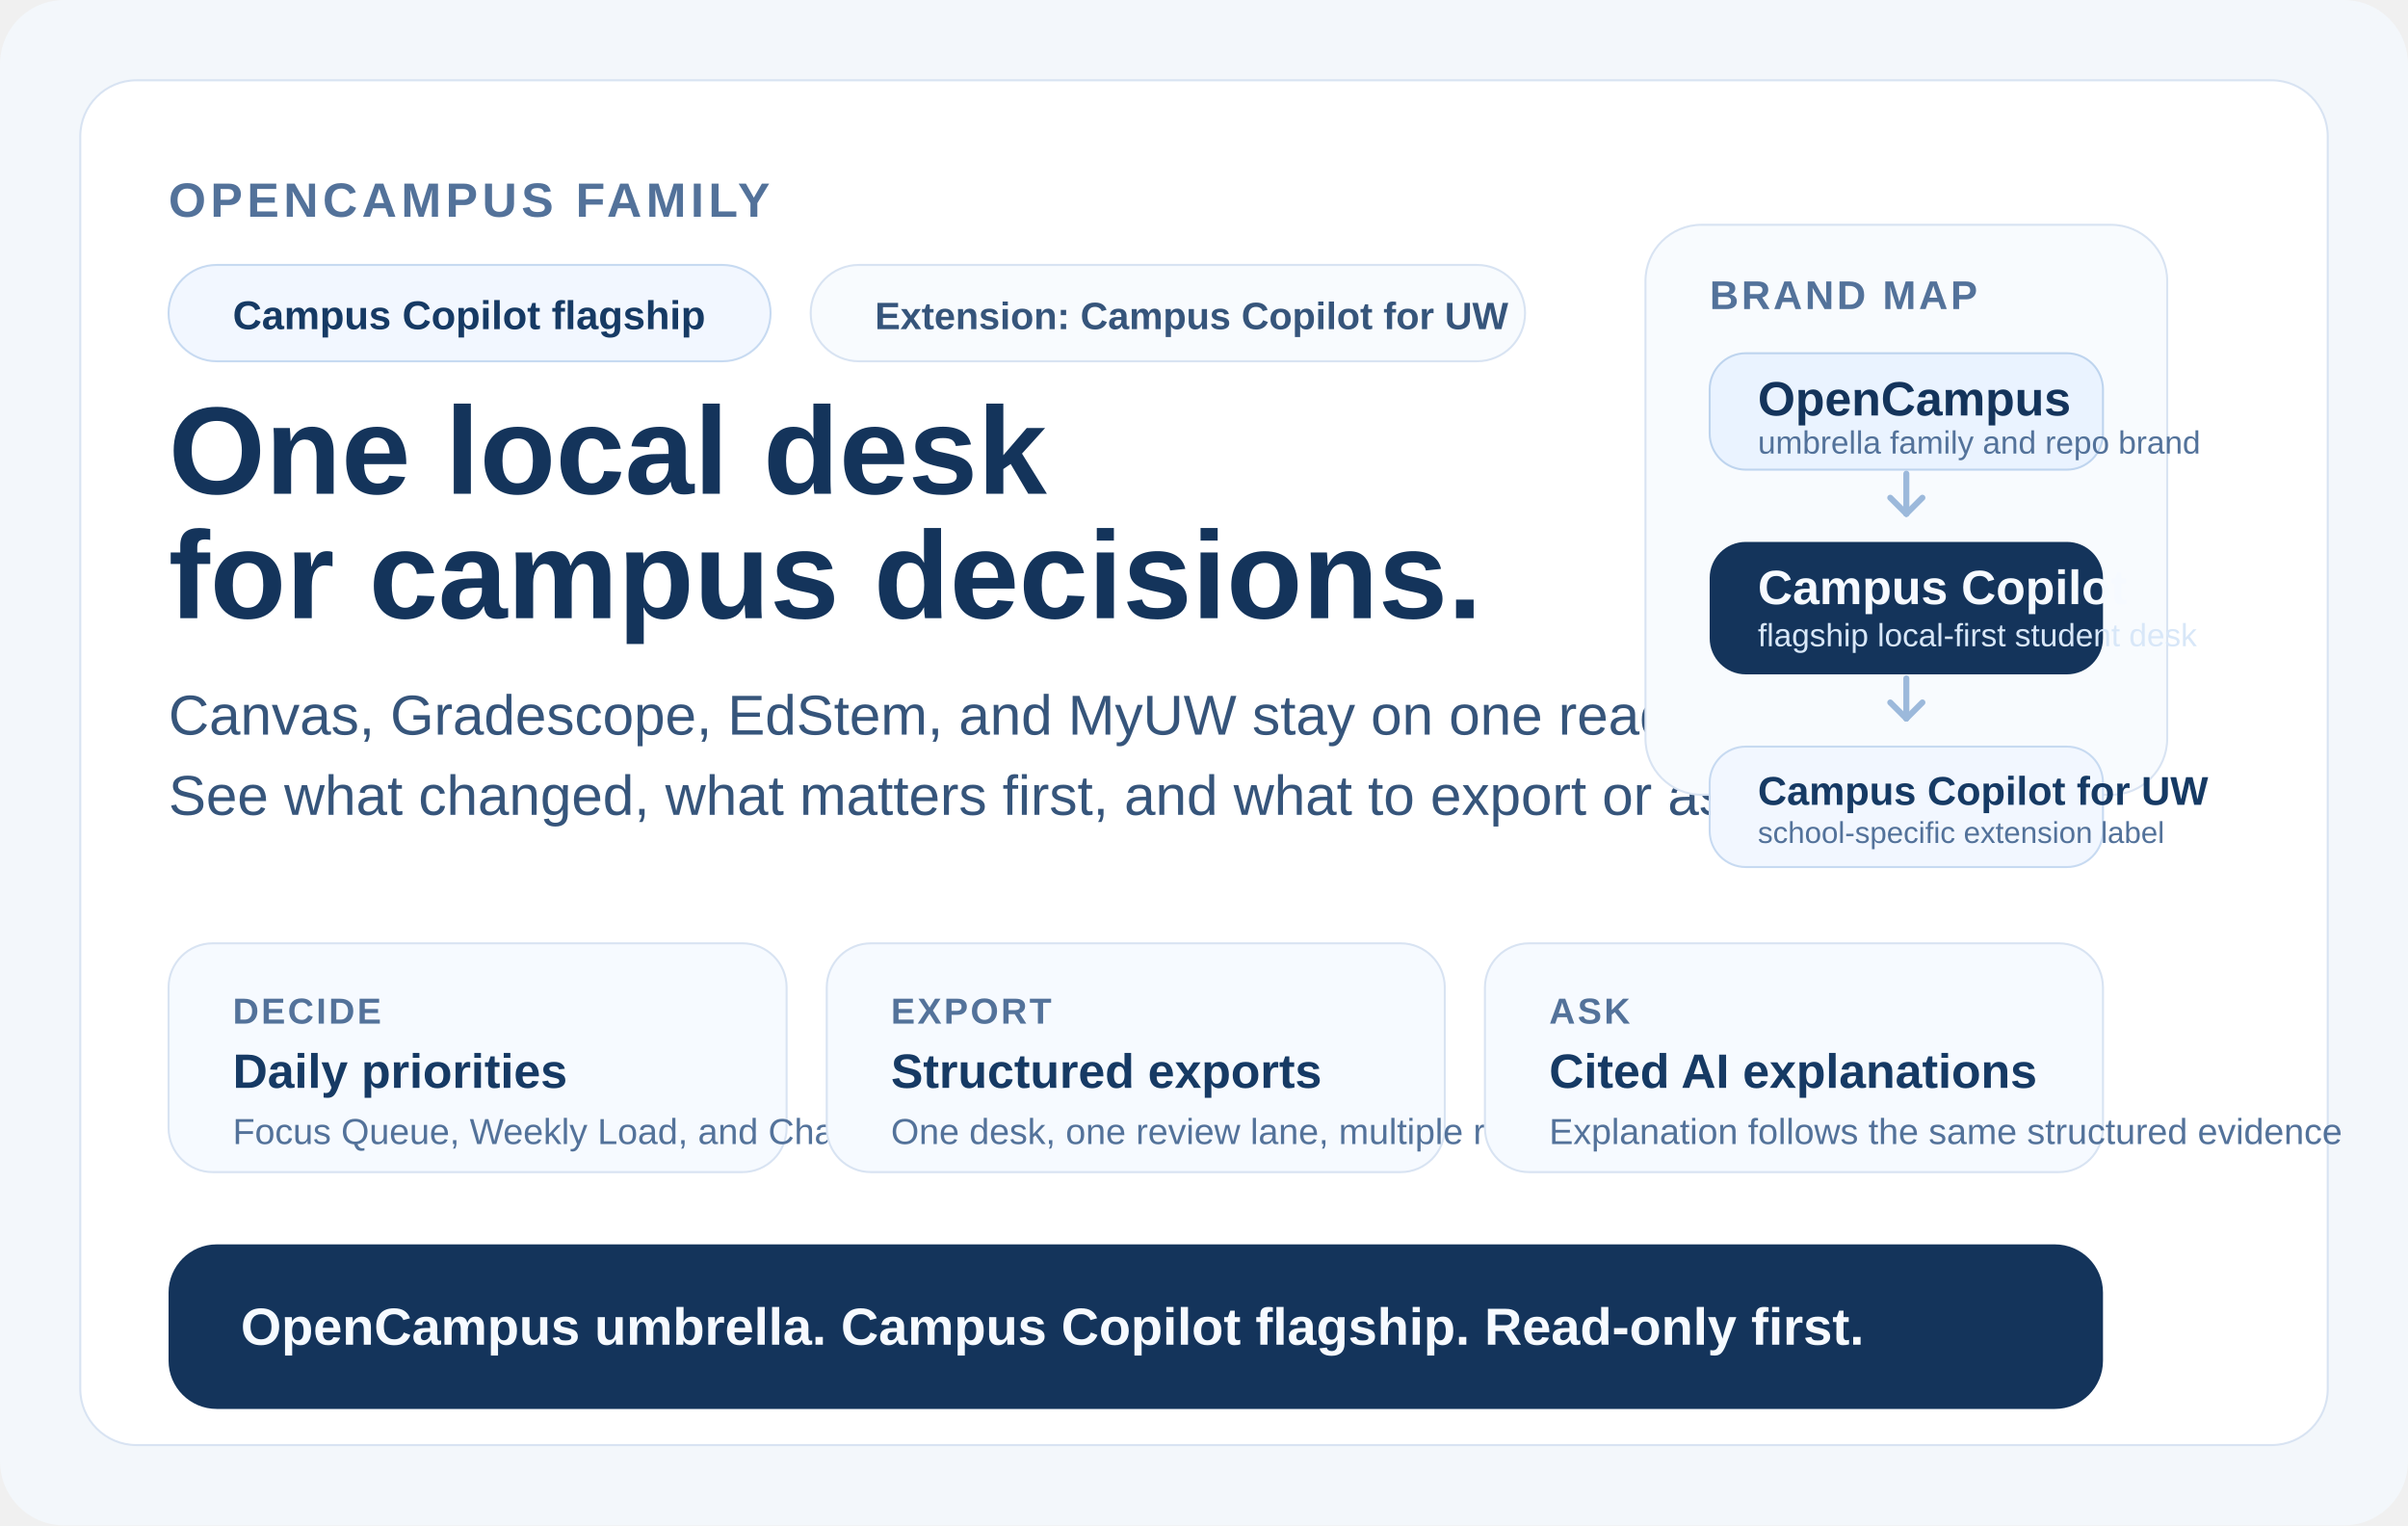
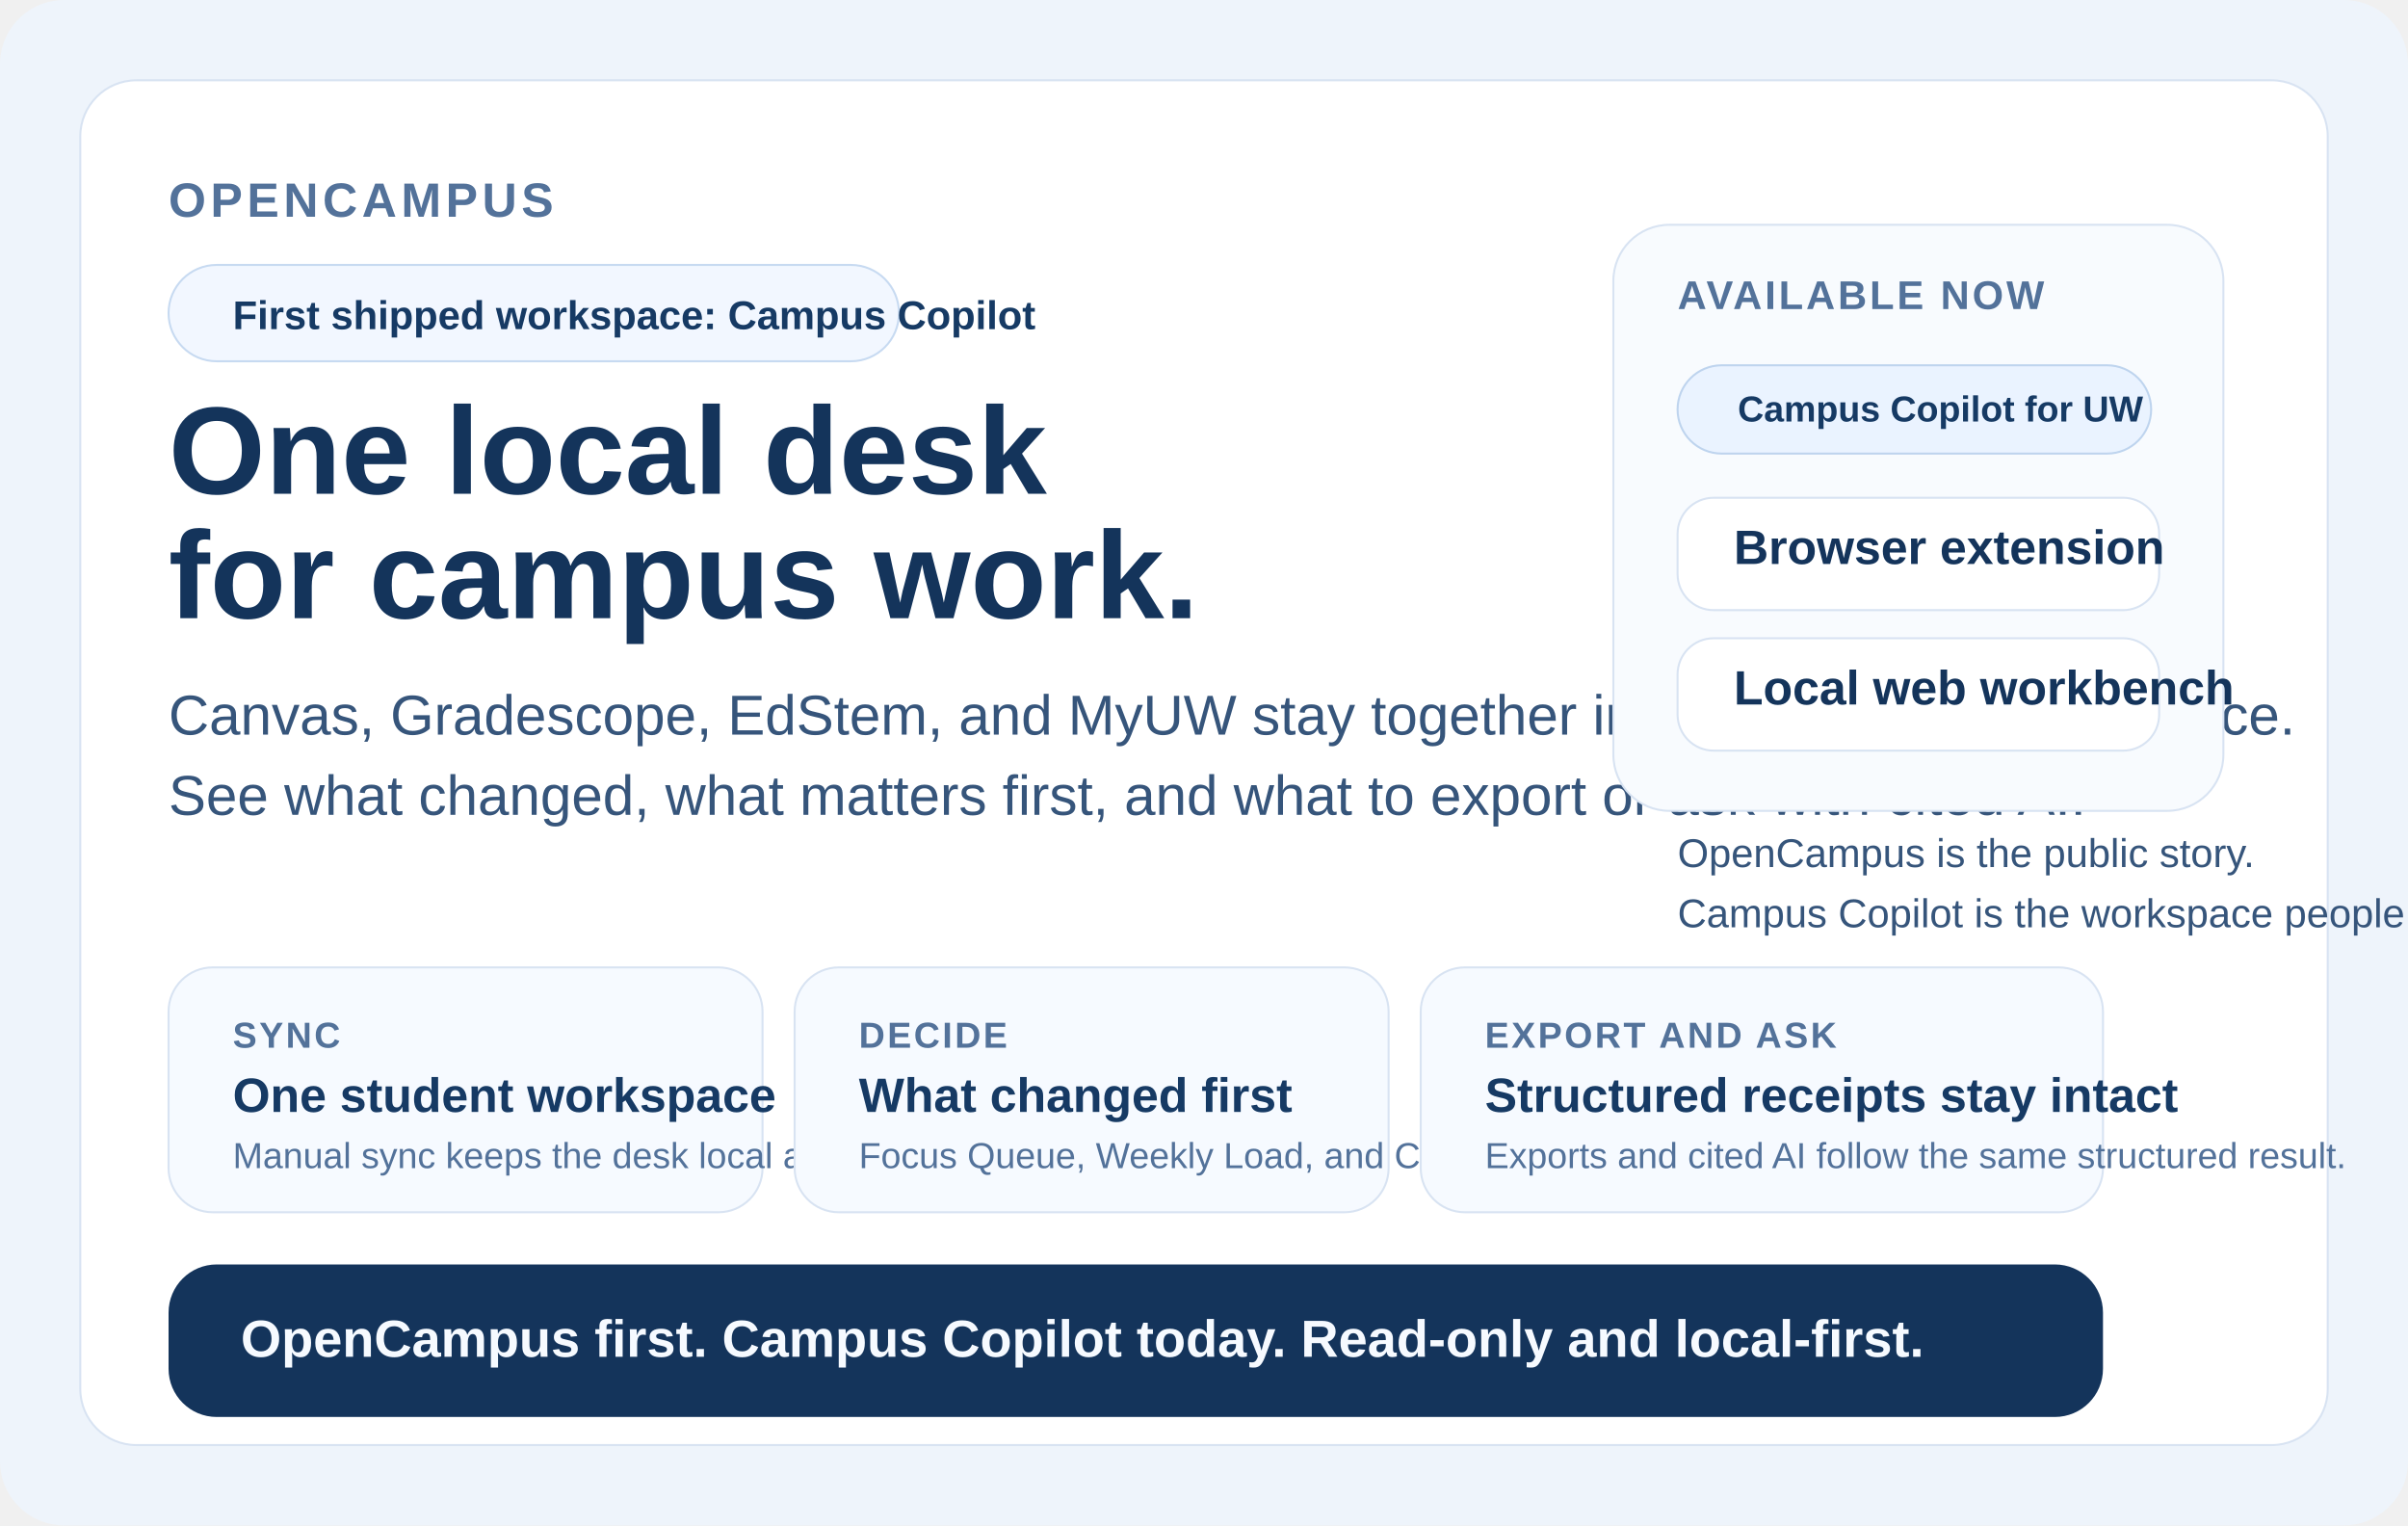
<svg xmlns="http://www.w3.org/2000/svg" width="1200" height="760" viewBox="0 0 1200 760" fill="none">
-   <rect width="1200" height="760" rx="32" fill="#F3F7FB" />
+   <rect width="1200" height="760" rx="32" fill="#EEF4FB" />
  <rect x="40" y="40" width="1120" height="680" rx="28" fill="white" stroke="#D8E3F2" />
-   <text x="84" y="108" fill="#53729A" font-family="Arial, Helvetica, sans-serif" font-size="24" font-weight="700" letter-spacing="2.2">OPENCAMPUS FAMILY</text>
-   <rect x="84" y="132" width="300" height="48" rx="24" fill="#F2F7FF" stroke="#C7DAF1" />
-   <text x="116" y="164" fill="#163A64" font-family="Arial, Helvetica, sans-serif" font-size="20" font-weight="700">Campus Copilot flagship</text>
-   <rect x="404" y="132" width="356" height="48" rx="24" fill="#F8FBFE" stroke="#D8E3F2" />
-   <text x="436" y="164" fill="#36557B" font-family="Arial, Helvetica, sans-serif" font-size="19" font-weight="700">Extension: Campus Copilot for UW</text>
+   <text x="84" y="108" fill="#53729A" font-family="Arial, Helvetica, sans-serif" font-size="24" font-weight="700" letter-spacing="2.2">OPENCAMPUS</text>
+   <rect x="84" y="132" width="364" height="48" rx="24" fill="#F2F7FF" stroke="#C7DAF1" />
+   <text x="116" y="164" fill="#163A64" font-family="Arial, Helvetica, sans-serif" font-size="20" font-weight="700">First shipped workspace: Campus Copilot</text>
  <text x="84" y="246" fill="#14345B" font-family="Arial, Helvetica, sans-serif" font-size="62" font-weight="700">One local desk</text>
-   <text x="84" y="308" fill="#14345B" font-family="Arial, Helvetica, sans-serif" font-size="62" font-weight="700">for campus decisions.</text>
-   <text x="84" y="366" fill="#36557B" font-family="Arial, Helvetica, sans-serif" font-size="28">Canvas, Gradescope, EdStem, and MyUW stay on one read-only workspace.</text>
+   <text x="84" y="308" fill="#14345B" font-family="Arial, Helvetica, sans-serif" font-size="62" font-weight="700">for campus work.</text>
+   <text x="84" y="366" fill="#36557B" font-family="Arial, Helvetica, sans-serif" font-size="28">Canvas, Gradescope, EdStem, and MyUW stay together in one read-only workspace.</text>
  <text x="84" y="406" fill="#36557B" font-family="Arial, Helvetica, sans-serif" font-size="28">See what changed, what matters first, and what to export or ask with cited AI.</text>
-   <rect x="820" y="112" width="260" height="284" rx="28" fill="#F8FBFE" stroke="#D8E3F2" />
-   <text x="852" y="154" fill="#53729A" font-family="Arial, Helvetica, sans-serif" font-size="20" font-weight="700" letter-spacing="1.4">BRAND MAP</text>
-   <rect x="852" y="176" width="196" height="58" rx="18" fill="#EAF3FF" stroke="#BED4EE" />
-   <text x="876" y="207" fill="#14345B" font-family="Arial, Helvetica, sans-serif" font-size="24" font-weight="700">OpenCampus</text>
-   <text x="876" y="226" fill="#53729A" font-family="Arial, Helvetica, sans-serif" font-size="16">umbrella family and repo brand</text>
-   <path d="M950 236V256" stroke="#9CB9DB" stroke-width="3" stroke-linecap="round" />
-   <path d="M950 256L942 248" stroke="#9CB9DB" stroke-width="3" stroke-linecap="round" />
-   <path d="M950 256L958 248" stroke="#9CB9DB" stroke-width="3" stroke-linecap="round" />
-   <rect x="852" y="270" width="196" height="66" rx="18" fill="#14345B" />
-   <text x="876" y="301" fill="#F6FAFF" font-family="Arial, Helvetica, sans-serif" font-size="24" font-weight="700">Campus Copilot</text>
-   <text x="876" y="322" fill="#D8E7F8" font-family="Arial, Helvetica, sans-serif" font-size="16">flagship local-first student desk</text>
-   <path d="M950 338V358" stroke="#9CB9DB" stroke-width="3" stroke-linecap="round" />
-   <path d="M950 358L942 350" stroke="#9CB9DB" stroke-width="3" stroke-linecap="round" />
-   <path d="M950 358L958 350" stroke="#9CB9DB" stroke-width="3" stroke-linecap="round" />
-   <rect x="852" y="372" width="196" height="60" rx="18" fill="#F2F7FF" stroke="#C7DAF1" />
-   <text x="876" y="401" fill="#163A64" font-family="Arial, Helvetica, sans-serif" font-size="20" font-weight="700">Campus Copilot for UW</text>
-   <text x="876" y="420" fill="#53729A" font-family="Arial, Helvetica, sans-serif" font-size="15">school-specific extension label</text>
-   <rect x="84" y="470" width="308" height="114" rx="22" fill="#F6FAFF" stroke="#D8E3F2" />
-   <text x="116" y="510" fill="#53729A" font-family="Arial, Helvetica, sans-serif" font-size="18" font-weight="700" letter-spacing="1.2">DECIDE</text>
-   <text x="116" y="542" fill="#163A64" font-family="Arial, Helvetica, sans-serif" font-size="24" font-weight="700">Daily priorities</text>
-   <text x="116" y="570" fill="#53729A" font-family="Arial, Helvetica, sans-serif" font-size="18">Focus Queue, Weekly Load, and Change Journal</text>
-   <rect x="412" y="470" width="308" height="114" rx="22" fill="#F6FAFF" stroke="#D8E3F2" />
-   <text x="444" y="510" fill="#53729A" font-family="Arial, Helvetica, sans-serif" font-size="18" font-weight="700" letter-spacing="1.2">EXPORT</text>
-   <text x="444" y="542" fill="#163A64" font-family="Arial, Helvetica, sans-serif" font-size="24" font-weight="700">Structured exports</text>
-   <text x="444" y="570" fill="#53729A" font-family="Arial, Helvetica, sans-serif" font-size="18">One desk, one review lane, multiple receipts</text>
-   <rect x="740" y="470" width="308" height="114" rx="22" fill="#F6FAFF" stroke="#D8E3F2" />
-   <text x="772" y="510" fill="#53729A" font-family="Arial, Helvetica, sans-serif" font-size="18" font-weight="700" letter-spacing="1.2">ASK</text>
-   <text x="772" y="542" fill="#163A64" font-family="Arial, Helvetica, sans-serif" font-size="24" font-weight="700">Cited AI explanations</text>
-   <text x="772" y="570" fill="#53729A" font-family="Arial, Helvetica, sans-serif" font-size="18">Explanation follows the same structured evidence</text>
-   <rect x="84" y="620" width="964" height="82" rx="24" fill="#14345B" />
-   <text x="120" y="670" fill="#F6FAFF" font-family="Arial, Helvetica, sans-serif" font-size="26" font-weight="700">OpenCampus umbrella. Campus Copilot flagship. Read-only first.</text>
+   <rect x="804" y="112" width="304" height="292" rx="28" fill="#F8FBFE" stroke="#D8E3F2" />
+   <text x="836" y="154" fill="#53729A" font-family="Arial, Helvetica, sans-serif" font-size="20" font-weight="700" letter-spacing="1.4">AVAILABLE NOW</text>
+   <rect x="836" y="182" width="236" height="44" rx="22" fill="#EAF3FF" stroke="#BED4EE" />
+   <text x="866" y="210" fill="#163A64" font-family="Arial, Helvetica, sans-serif" font-size="18" font-weight="700">Campus Copilot for UW</text>
+   <rect x="836" y="248" width="240" height="56" rx="18" fill="#FFFFFF" stroke="#D8E3F2" />
+   <text x="864" y="281" fill="#14345B" font-family="Arial, Helvetica, sans-serif" font-size="24" font-weight="700">Browser extension</text>
+   <rect x="836" y="318" width="240" height="56" rx="18" fill="#FFFFFF" stroke="#D8E3F2" />
+   <text x="864" y="351" fill="#14345B" font-family="Arial, Helvetica, sans-serif" font-size="24" font-weight="700">Local web workbench</text>
+   <text x="836" y="432" fill="#36557B" font-family="Arial, Helvetica, sans-serif" font-size="20">OpenCampus is the public story.</text>
+   <text x="836" y="462" fill="#36557B" font-family="Arial, Helvetica, sans-serif" font-size="20">Campus Copilot is the workspace people can try.</text>
+   <rect x="84" y="482" width="296" height="122" rx="22" fill="#F6FAFF" stroke="#D8E3F2" />
+   <text x="116" y="522" fill="#53729A" font-family="Arial, Helvetica, sans-serif" font-size="18" font-weight="700" letter-spacing="1.2">SYNC</text>
+   <text x="116" y="554" fill="#163A64" font-family="Arial, Helvetica, sans-serif" font-size="24" font-weight="700">One student workspace</text>
+   <text x="116" y="582" fill="#53729A" font-family="Arial, Helvetica, sans-serif" font-size="18">Manual sync keeps the desk local and reviewable.</text>
+   <rect x="396" y="482" width="296" height="122" rx="22" fill="#F6FAFF" stroke="#D8E3F2" />
+   <text x="428" y="522" fill="#53729A" font-family="Arial, Helvetica, sans-serif" font-size="18" font-weight="700" letter-spacing="1.2">DECIDE</text>
+   <text x="428" y="554" fill="#163A64" font-family="Arial, Helvetica, sans-serif" font-size="24" font-weight="700">What changed first</text>
+   <text x="428" y="582" fill="#53729A" font-family="Arial, Helvetica, sans-serif" font-size="18">Focus Queue, Weekly Load, and Change Journal.</text>
+   <rect x="708" y="482" width="340" height="122" rx="22" fill="#F6FAFF" stroke="#D8E3F2" />
+   <text x="740" y="522" fill="#53729A" font-family="Arial, Helvetica, sans-serif" font-size="18" font-weight="700" letter-spacing="1.2">EXPORT AND ASK</text>
+   <text x="740" y="554" fill="#163A64" font-family="Arial, Helvetica, sans-serif" font-size="24" font-weight="700">Structured receipts stay intact</text>
+   <text x="740" y="582" fill="#53729A" font-family="Arial, Helvetica, sans-serif" font-size="18">Exports and cited AI follow the same structured result.</text>
+   <rect x="84" y="630" width="964" height="76" rx="24" fill="#14345B" />
+   <text x="120" y="676" fill="#F6FAFF" font-family="Arial, Helvetica, sans-serif" font-size="26" font-weight="700">OpenCampus first. Campus Copilot today. Read-only and local-first.</text>
</svg>
